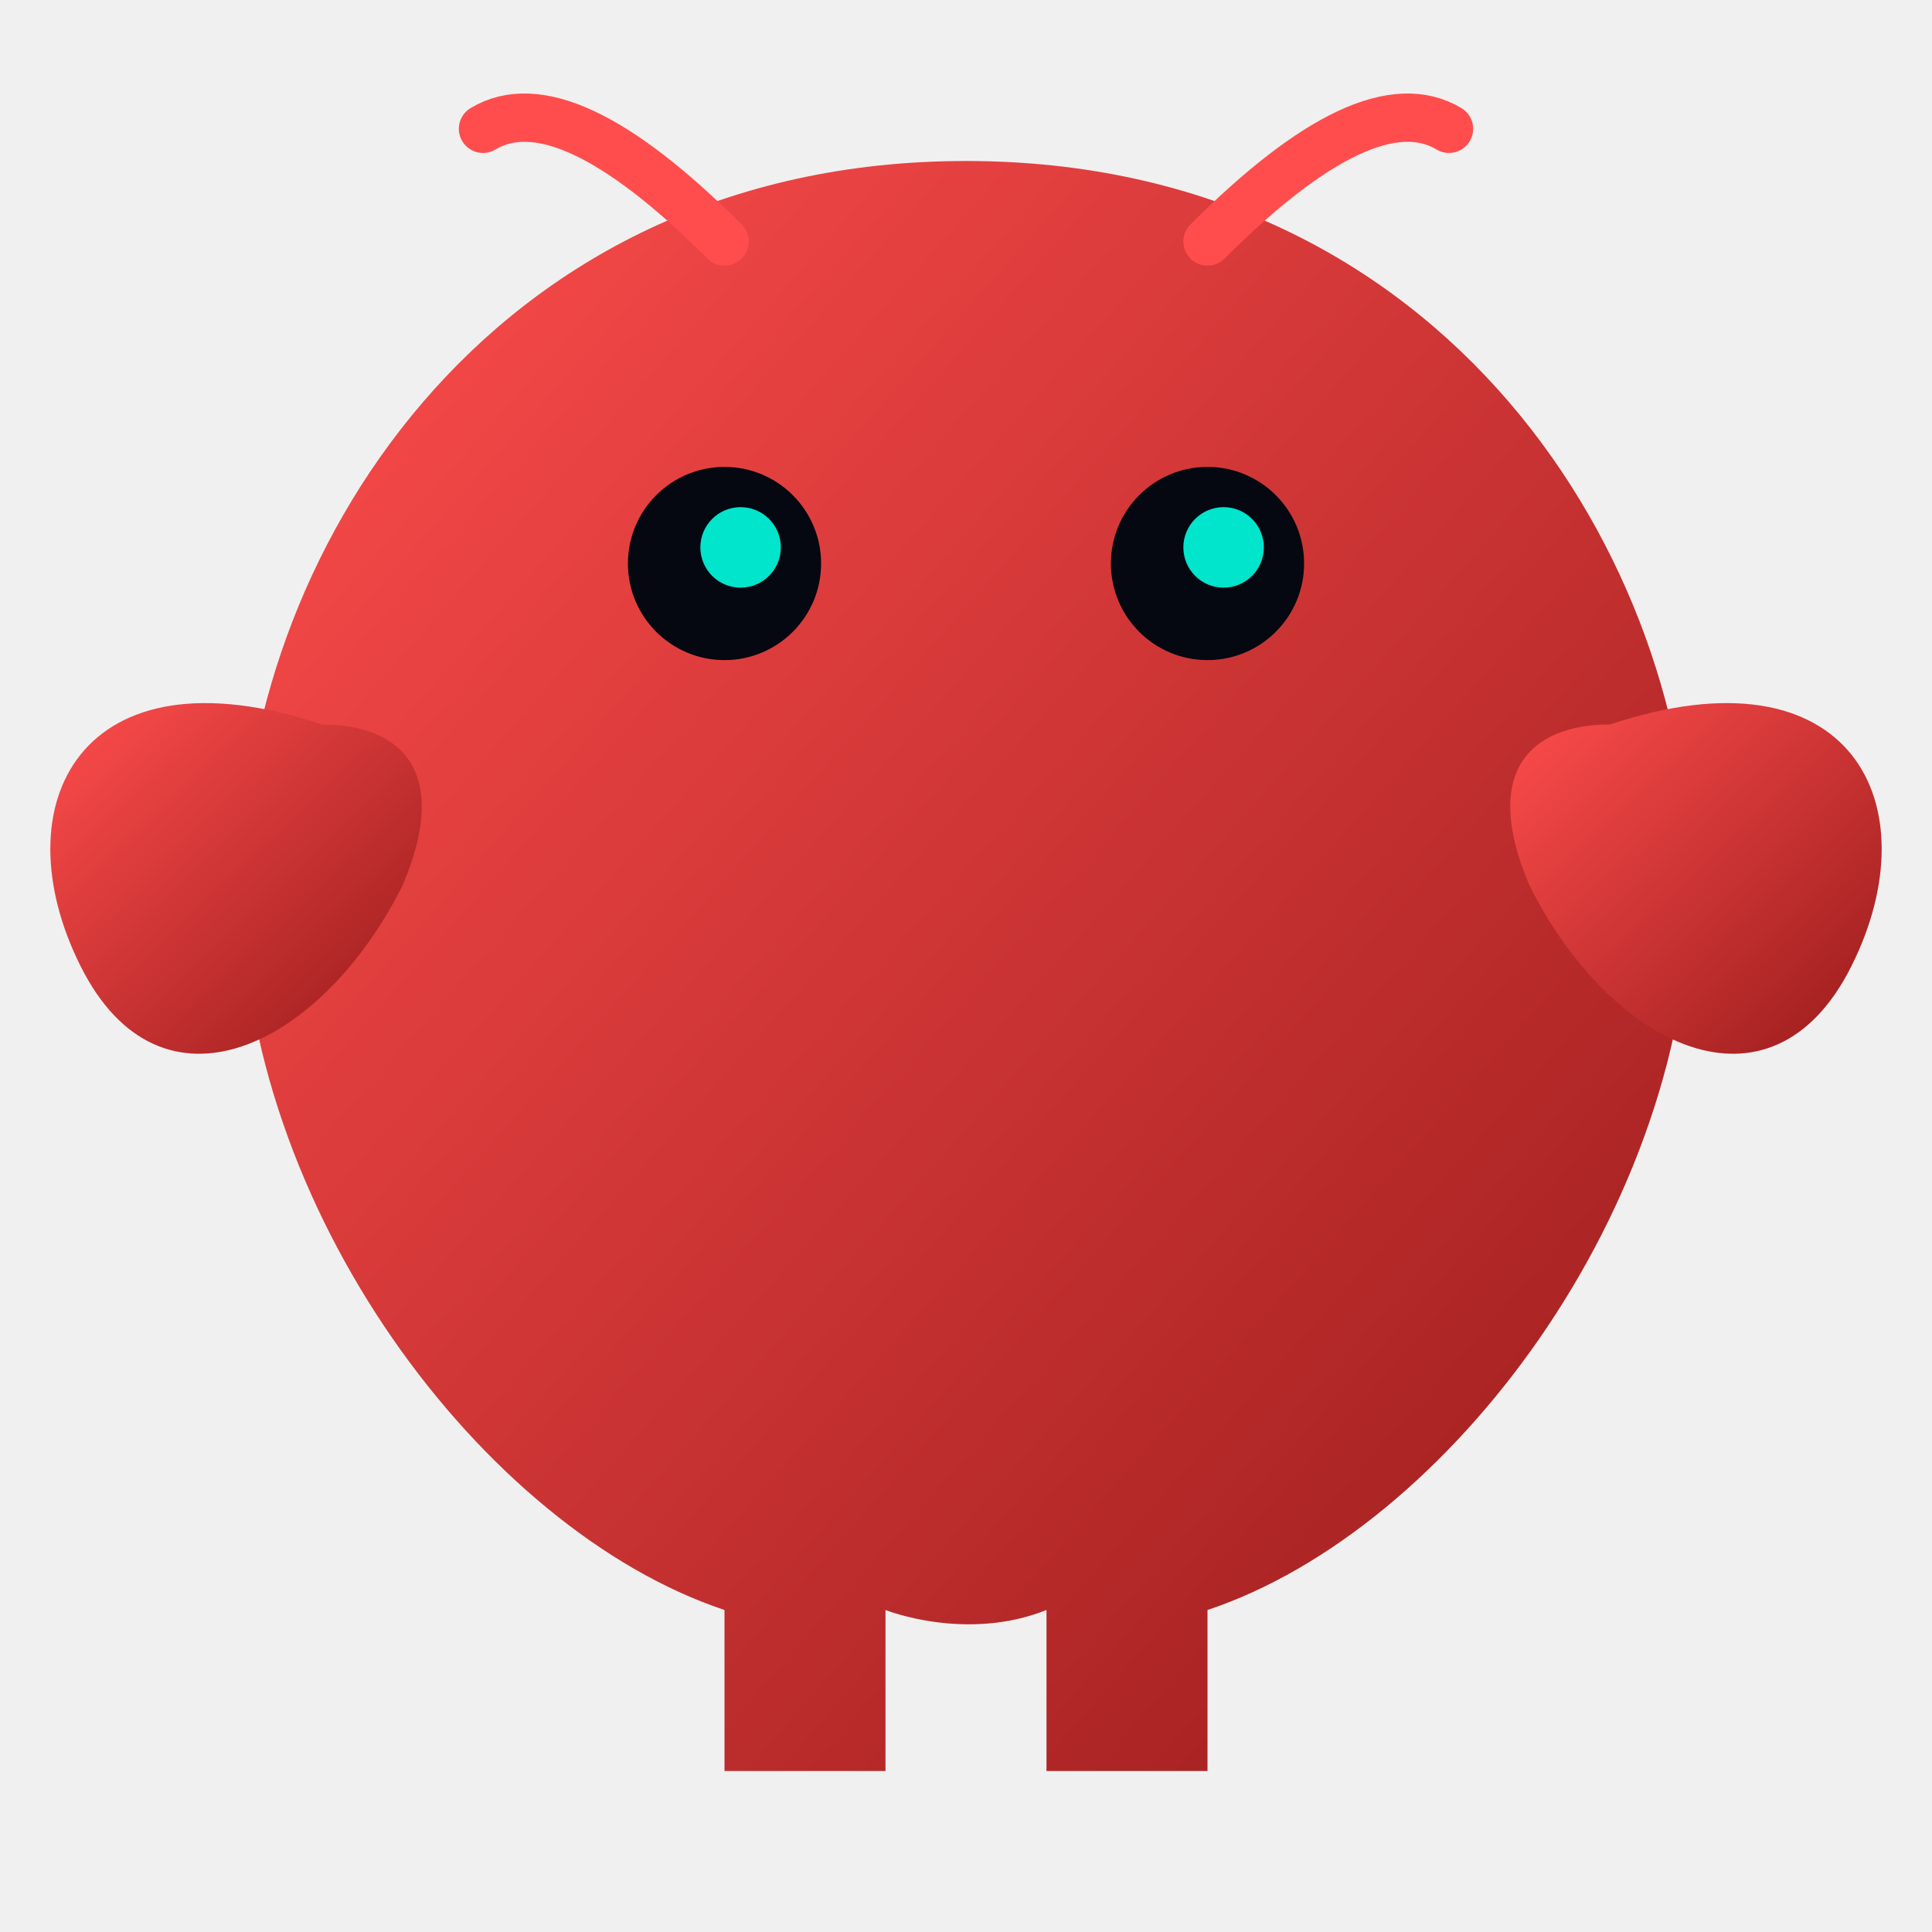
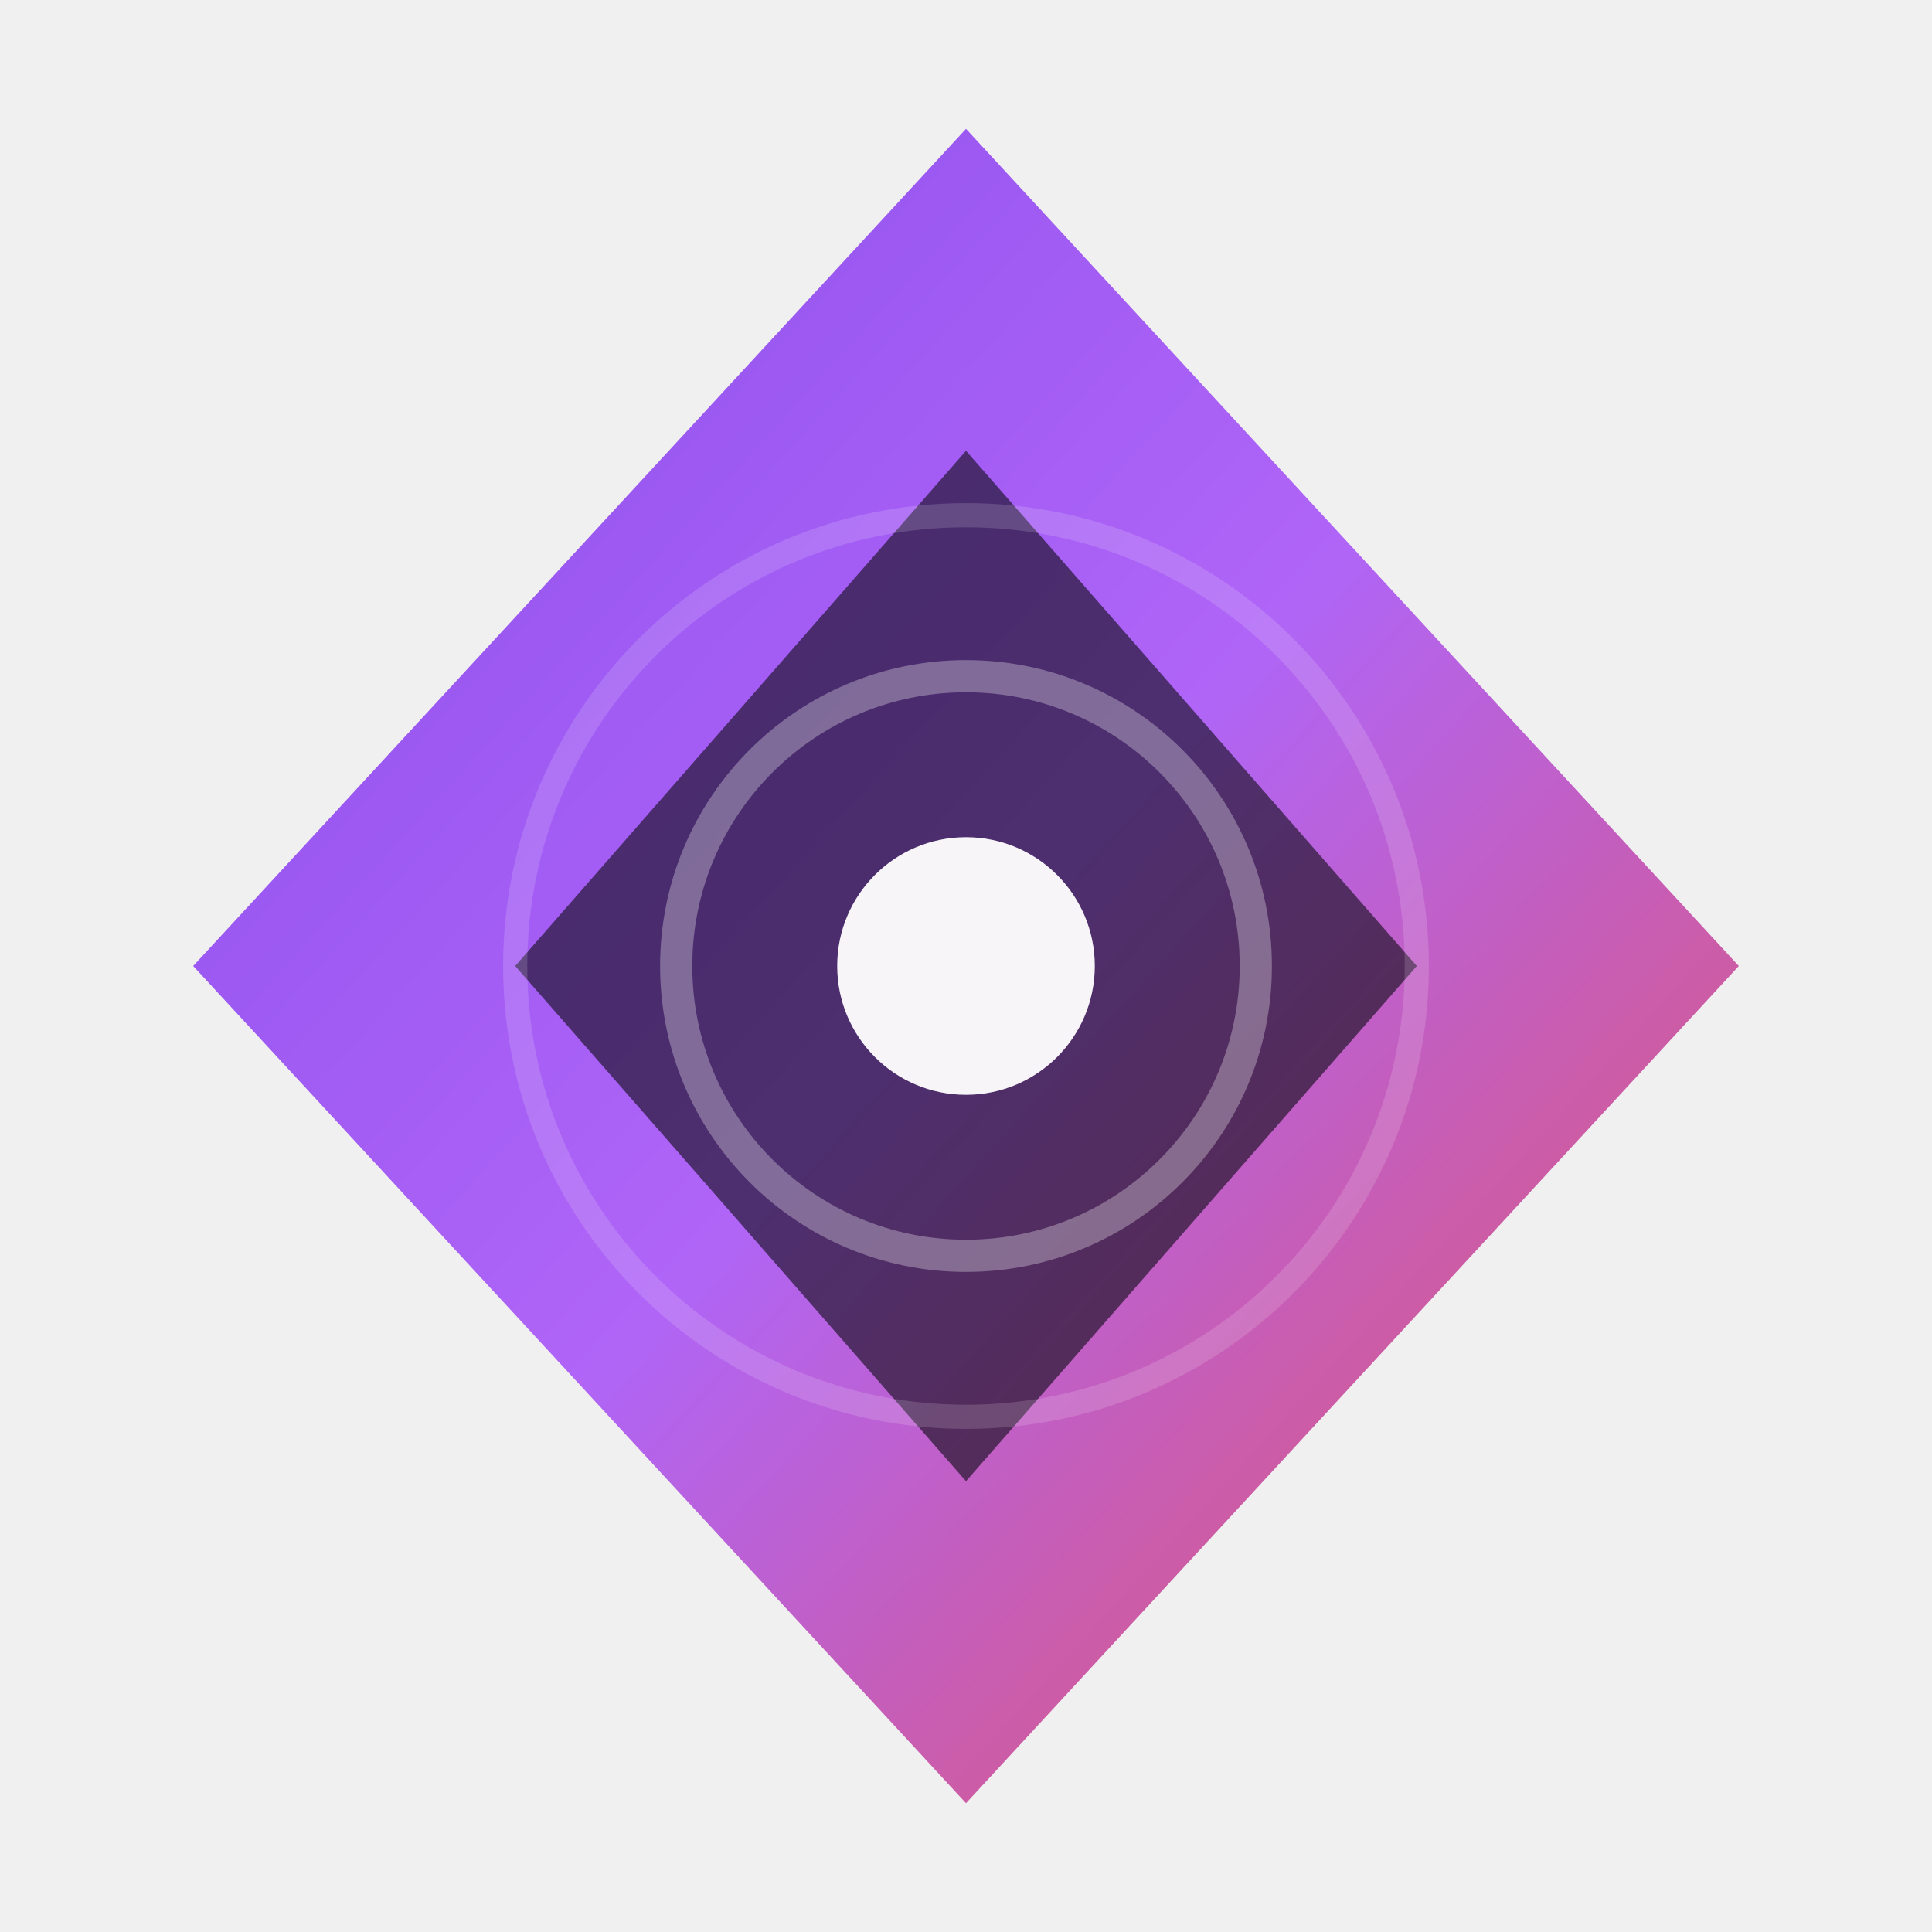
<svg xmlns="http://www.w3.org/2000/svg" viewBox="0 0 120 120" fill="none">
  <defs>
-     <linearGradient id="lobster-gradient" x1="0%" y1="0%" x2="100%" y2="100%">
-       <stop offset="0%" stop-color="#ff4d4d" />
-       <stop offset="100%" stop-color="#991b1b" />
+     <linearGradient id="logica-grad" x1="0%" y1="0%" x2="100%" y2="100%">
+       <stop offset="0%" stop-color="#7C3AED" />
+       <stop offset="50%" stop-color="#A855F7" />
+       <stop offset="100%" stop-color="#E84142" />
    </linearGradient>
  </defs>
-   <path d="M60 10 C30 10 15 35 15 55 C15 75 30 95 45 100 L45 110 L55 110 L55 100 C55 100 60 102 65 100 L65 110 L75 110 L75 100 C90 95 105 75 105 55 C105 35 90 10 60 10Z" fill="url(#lobster-gradient)" />
-   <path d="M20 45 C5 40 0 50 5 60 C10 70 20 65 25 55 C28 48 25 45 20 45Z" fill="url(#lobster-gradient)" />
-   <path d="M100 45 C115 40 120 50 115 60 C110 70 100 65 95 55 C92 48 95 45 100 45Z" fill="url(#lobster-gradient)" />
-   <path d="M45 15 Q35 5 30 8" stroke="#ff4d4d" stroke-width="3" stroke-linecap="round" />
-   <path d="M75 15 Q85 5 90 8" stroke="#ff4d4d" stroke-width="3" stroke-linecap="round" />
-   <circle cx="45" cy="35" r="6" fill="#050810" />
-   <circle cx="75" cy="35" r="6" fill="#050810" />
-   <circle cx="46" cy="34" r="2.5" fill="#00e5cc" />
-   <circle cx="76" cy="34" r="2.5" fill="#00e5cc" />
+   <path d="M60 8 L108 60 L60 112 L12 60 Z" fill="url(#logica-grad)" opacity="0.9" />
+   <path d="M60 28 L88 60 L60 92 L32 60 Z" fill="#0c0a14" opacity="0.6" />
+   <circle cx="60" cy="60" r="8" fill="#ffffff" opacity="0.95" />
+   <circle cx="60" cy="60" r="18" stroke="#ffffff" stroke-width="2" fill="none" opacity="0.3" />
+   <circle cx="60" cy="60" r="28" stroke="#ffffff" stroke-width="1.5" fill="none" opacity="0.15" />
</svg>
